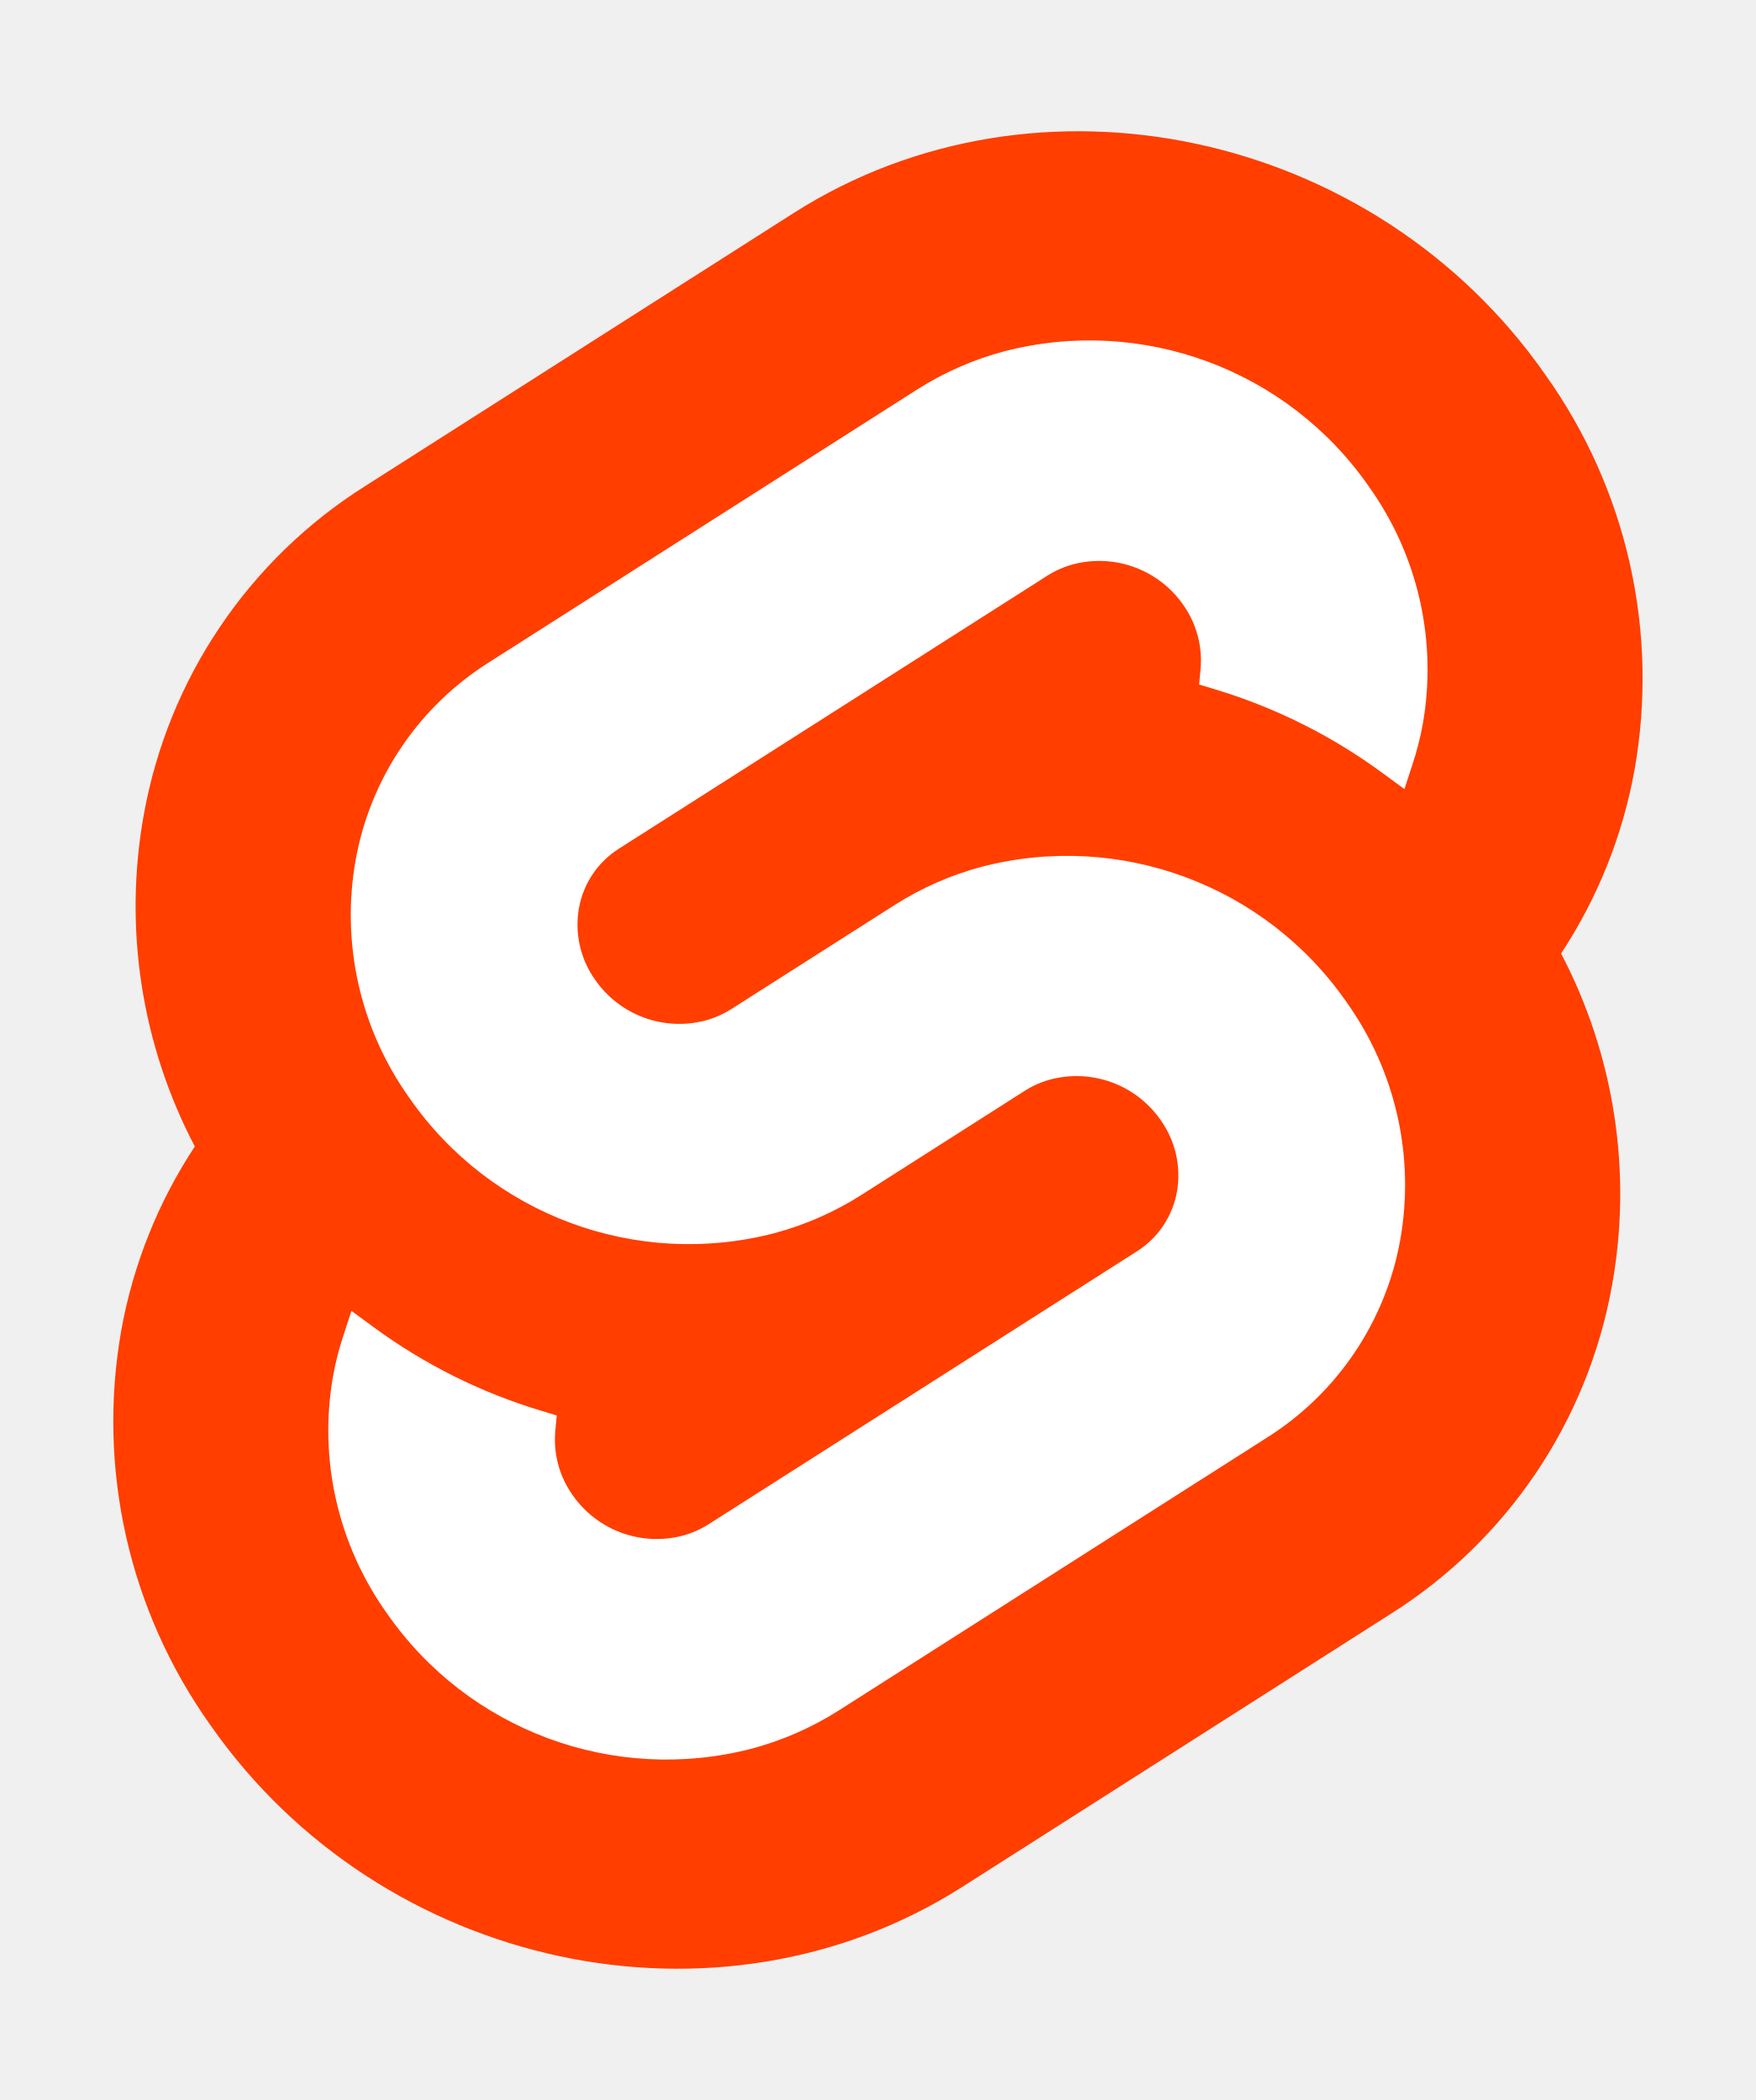
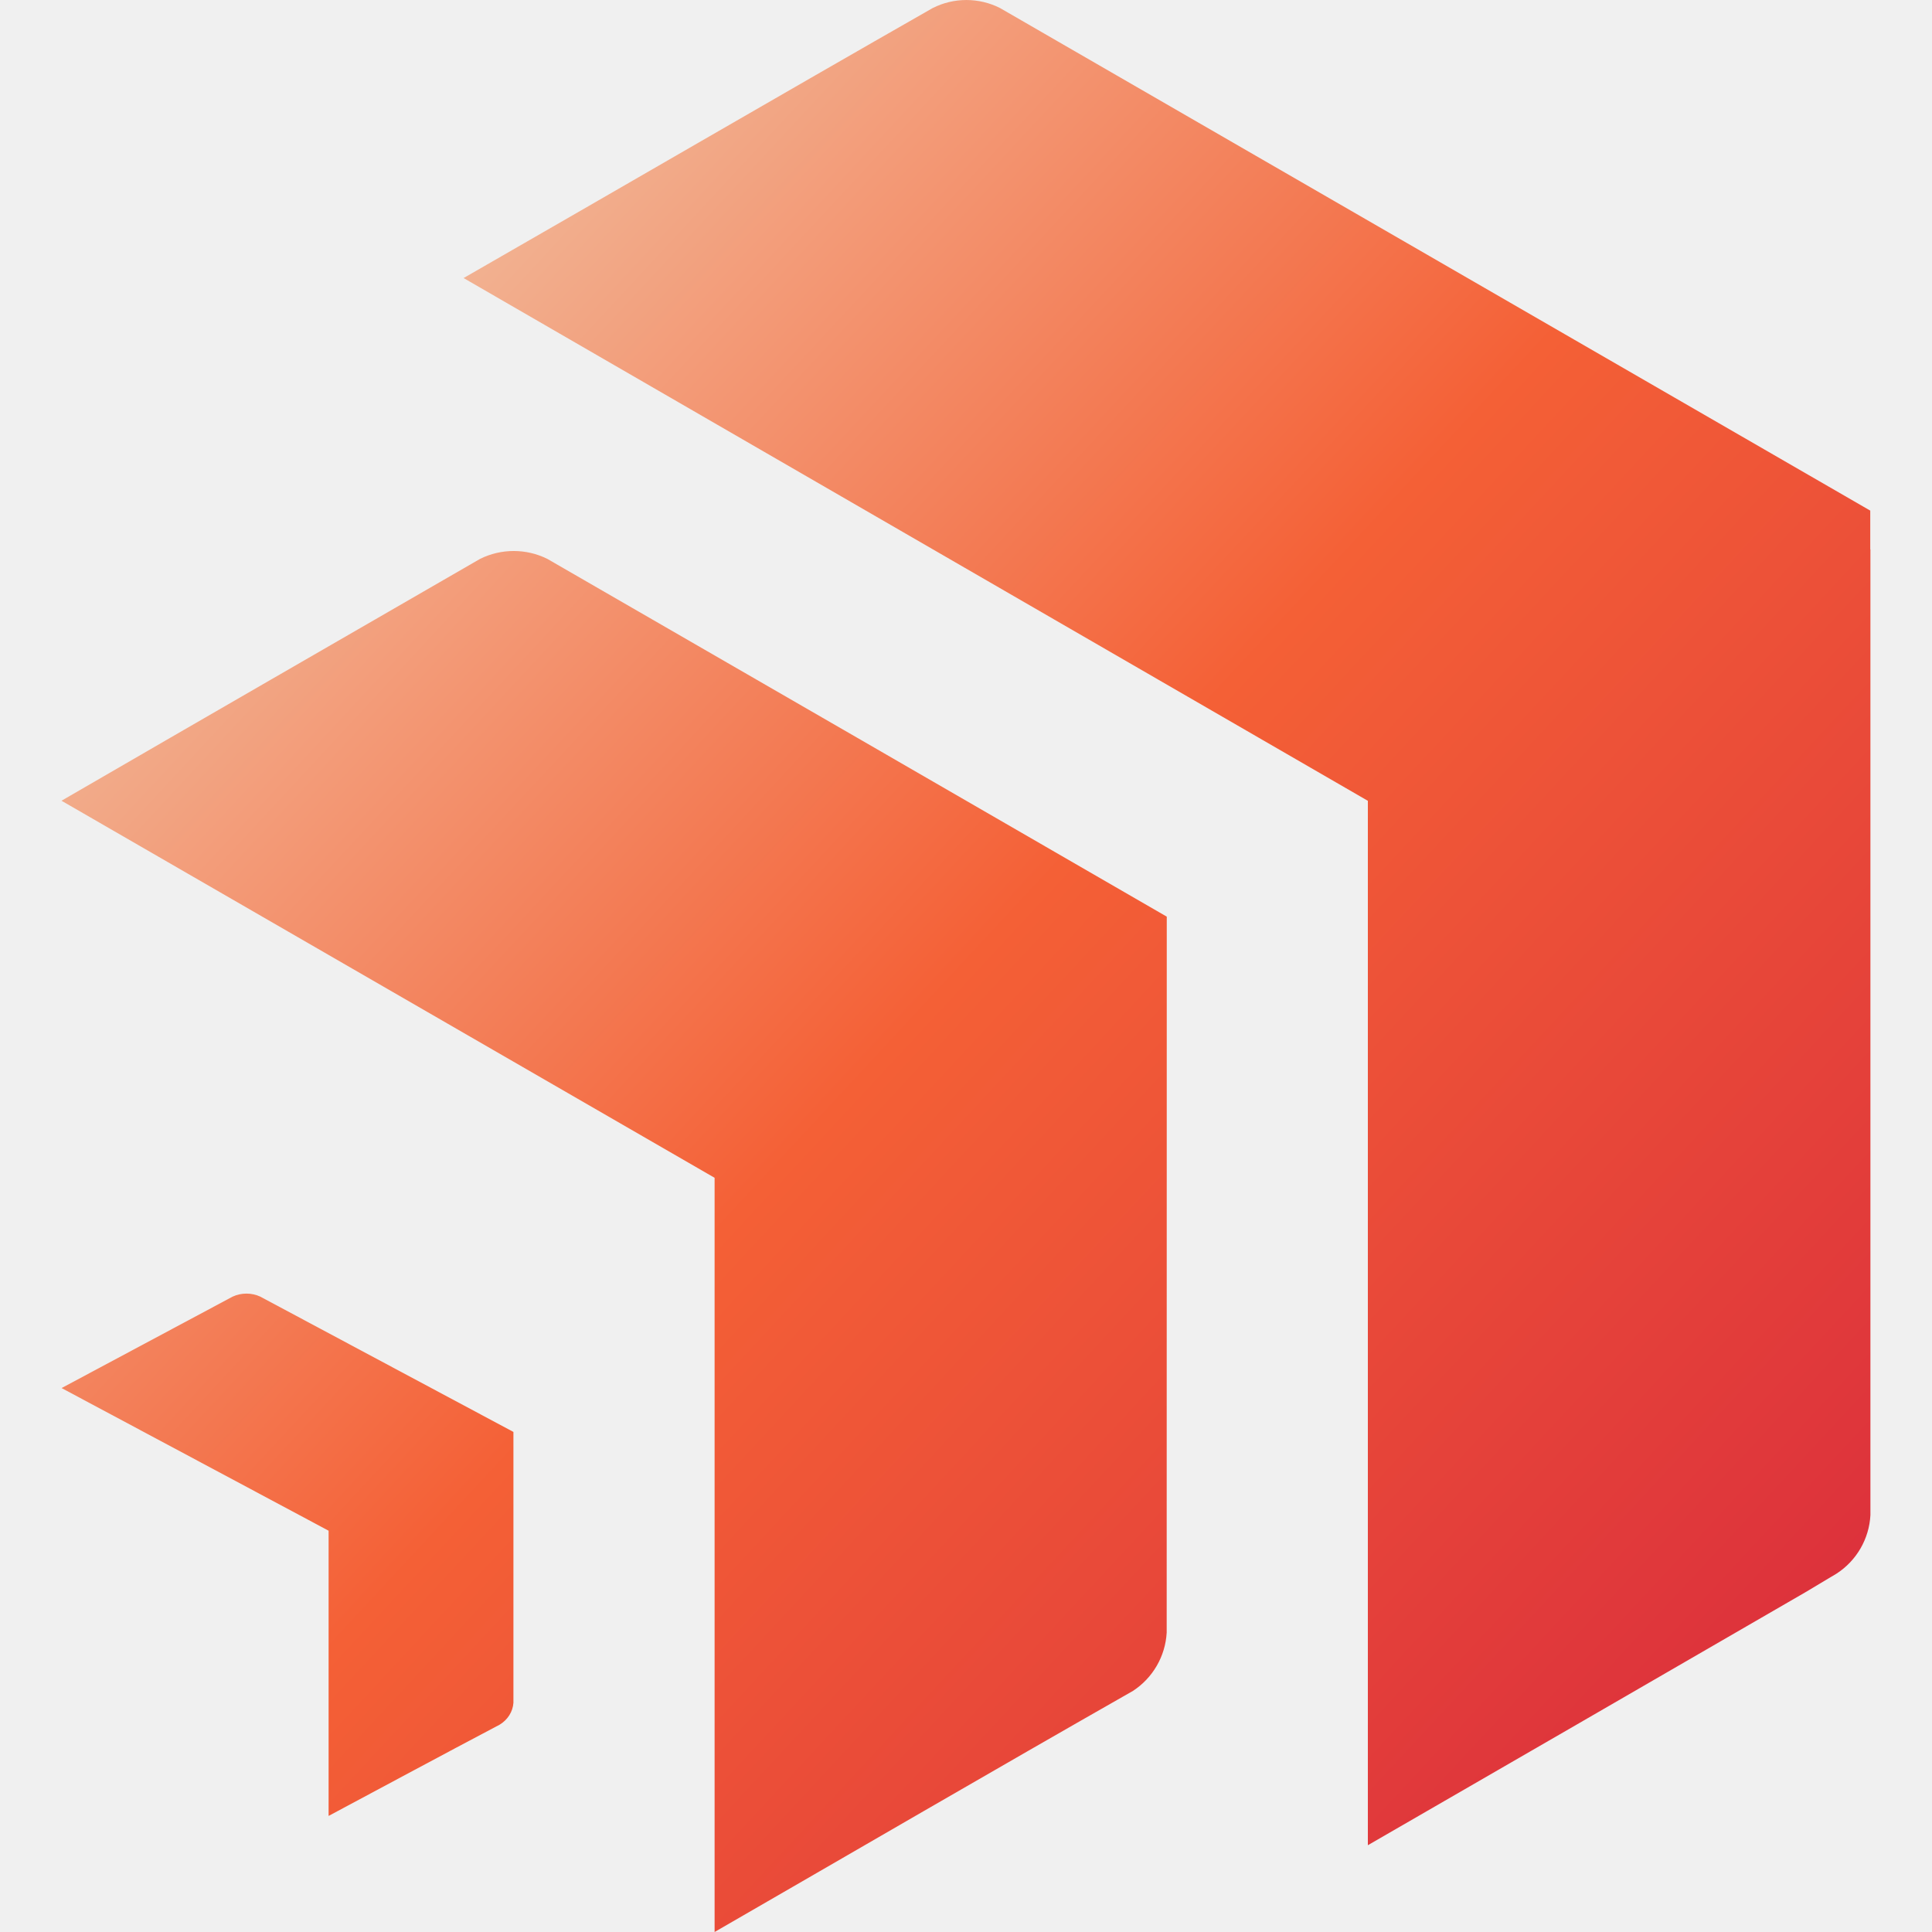
- <svg xmlns="http://www.w3.org/2000/svg" width="107" height="128" viewBox="0 0 107 128">
-   <path d="M94.157 22.819c-10.4-14.885-30.94-19.297-45.792-9.835L22.282 29.608A29.92 29.92 0 0 0 8.764 49.65a31.5 31.5 0 0 0 3.108 20.231 30 30 0 0 0-4.477 11.183 31.9 31.9 0 0 0 5.448 24.116c10.402 14.887 30.942 19.297 45.791 9.835l26.083-16.624A29.92 29.92 0 0 0 98.235 78.35a31.53 31.53 0 0 0-3.105-20.232 30 30 0 0 0 4.474-11.182 31.88 31.88 0 0 0-5.447-24.116" style="fill:#ff3e00" />
-   <path d="M45.817 106.582a20.72 20.72 0 0 1-22.237-8.243 19.17 19.17 0 0 1-3.277-14.503 18 18 0 0 1 .624-2.435l.49-1.498 1.337.981a33.6 33.6 0 0 0 10.203 5.098l.97.294-.09.968a5.85 5.85 0 0 0 1.052 3.878 6.24 6.24 0 0 0 6.695 2.485 5.8 5.8 0 0 0 1.603-.704L69.27 76.28a5.43 5.43 0 0 0 2.45-3.631 5.8 5.8 0 0 0-.987-4.371 6.24 6.24 0 0 0-6.698-2.487 5.7 5.7 0 0 0-1.6.704l-9.953 6.345a19 19 0 0 1-5.296 2.326 20.72 20.72 0 0 1-22.237-8.243 19.17 19.17 0 0 1-3.277-14.502 17.99 17.99 0 0 1 8.13-12.052l26.081-16.623a19 19 0 0 1 5.3-2.329 20.72 20.72 0 0 1 22.237 8.243 19.17 19.17 0 0 1 3.277 14.503 18 18 0 0 1-.624 2.435l-.49 1.498-1.337-.98a33.6 33.6 0 0 0-10.203-5.1l-.97-.294.09-.968a5.86 5.86 0 0 0-1.052-3.878 6.24 6.24 0 0 0-6.696-2.485 5.8 5.8 0 0 0-1.602.704L37.73 51.72a5.42 5.42 0 0 0-2.449 3.63 5.79 5.79 0 0 0 .986 4.372 6.24 6.24 0 0 0 6.698 2.486 5.8 5.8 0 0 0 1.602-.704l9.952-6.342a19 19 0 0 1 5.295-2.328 20.72 20.72 0 0 1 22.237 8.242 19.17 19.17 0 0 1 3.277 14.503 18 18 0 0 1-8.13 12.053l-26.081 16.622a19 19 0 0 1-5.3 2.328" style="fill:#fff" />
+ <svg xmlns="http://www.w3.org/2000/svg" role="img" viewBox="0 0 24 24">
+   <defs>
+     <linearGradient id="progressGradient" x1="0" y1="0" x2="1" y2="1">
+       <stop offset="0%" stop-color="#F1E0C5" />
+       <stop offset="50%" stop-color="#F46036" />
+       <stop offset="100%" stop-color="#D7263D" />
+     </linearGradient>
+   </defs>
+   <path fill="url(#progressGradient)" d="M23.235 6.825v11.997a.924.924 0 0 1-.419.725l-.393.235c-1.961 1.135-3.687 2.134-5.431 3.14V9.948L5.759 3.454C7.703 2.338 9.64 1.211 11.586.1a.927.927 0 0 1 .837 0l10.81 6.243v.482zm-8.741 4.562A9631.706 9631.706 0 0 0 6.8 6.943a.94.94 0 0 0-.837 0c-1.733 1.001-3.467 2-5.199 3.004l8.113 4.684V24c1.732-.999 3.46-2.006 5.197-2.995a.927.927 0 0 0 .419-.724zM6.378 17.788 3.233 16.107a.384.356 0 0 0-.343 0c-.708.379-1.417.757-2.125 1.136l3.317 1.772V22.558c.708-.378 1.414-.759 2.124-1.133a.379.351 0 0 0 .172-.273z" />
</svg>
